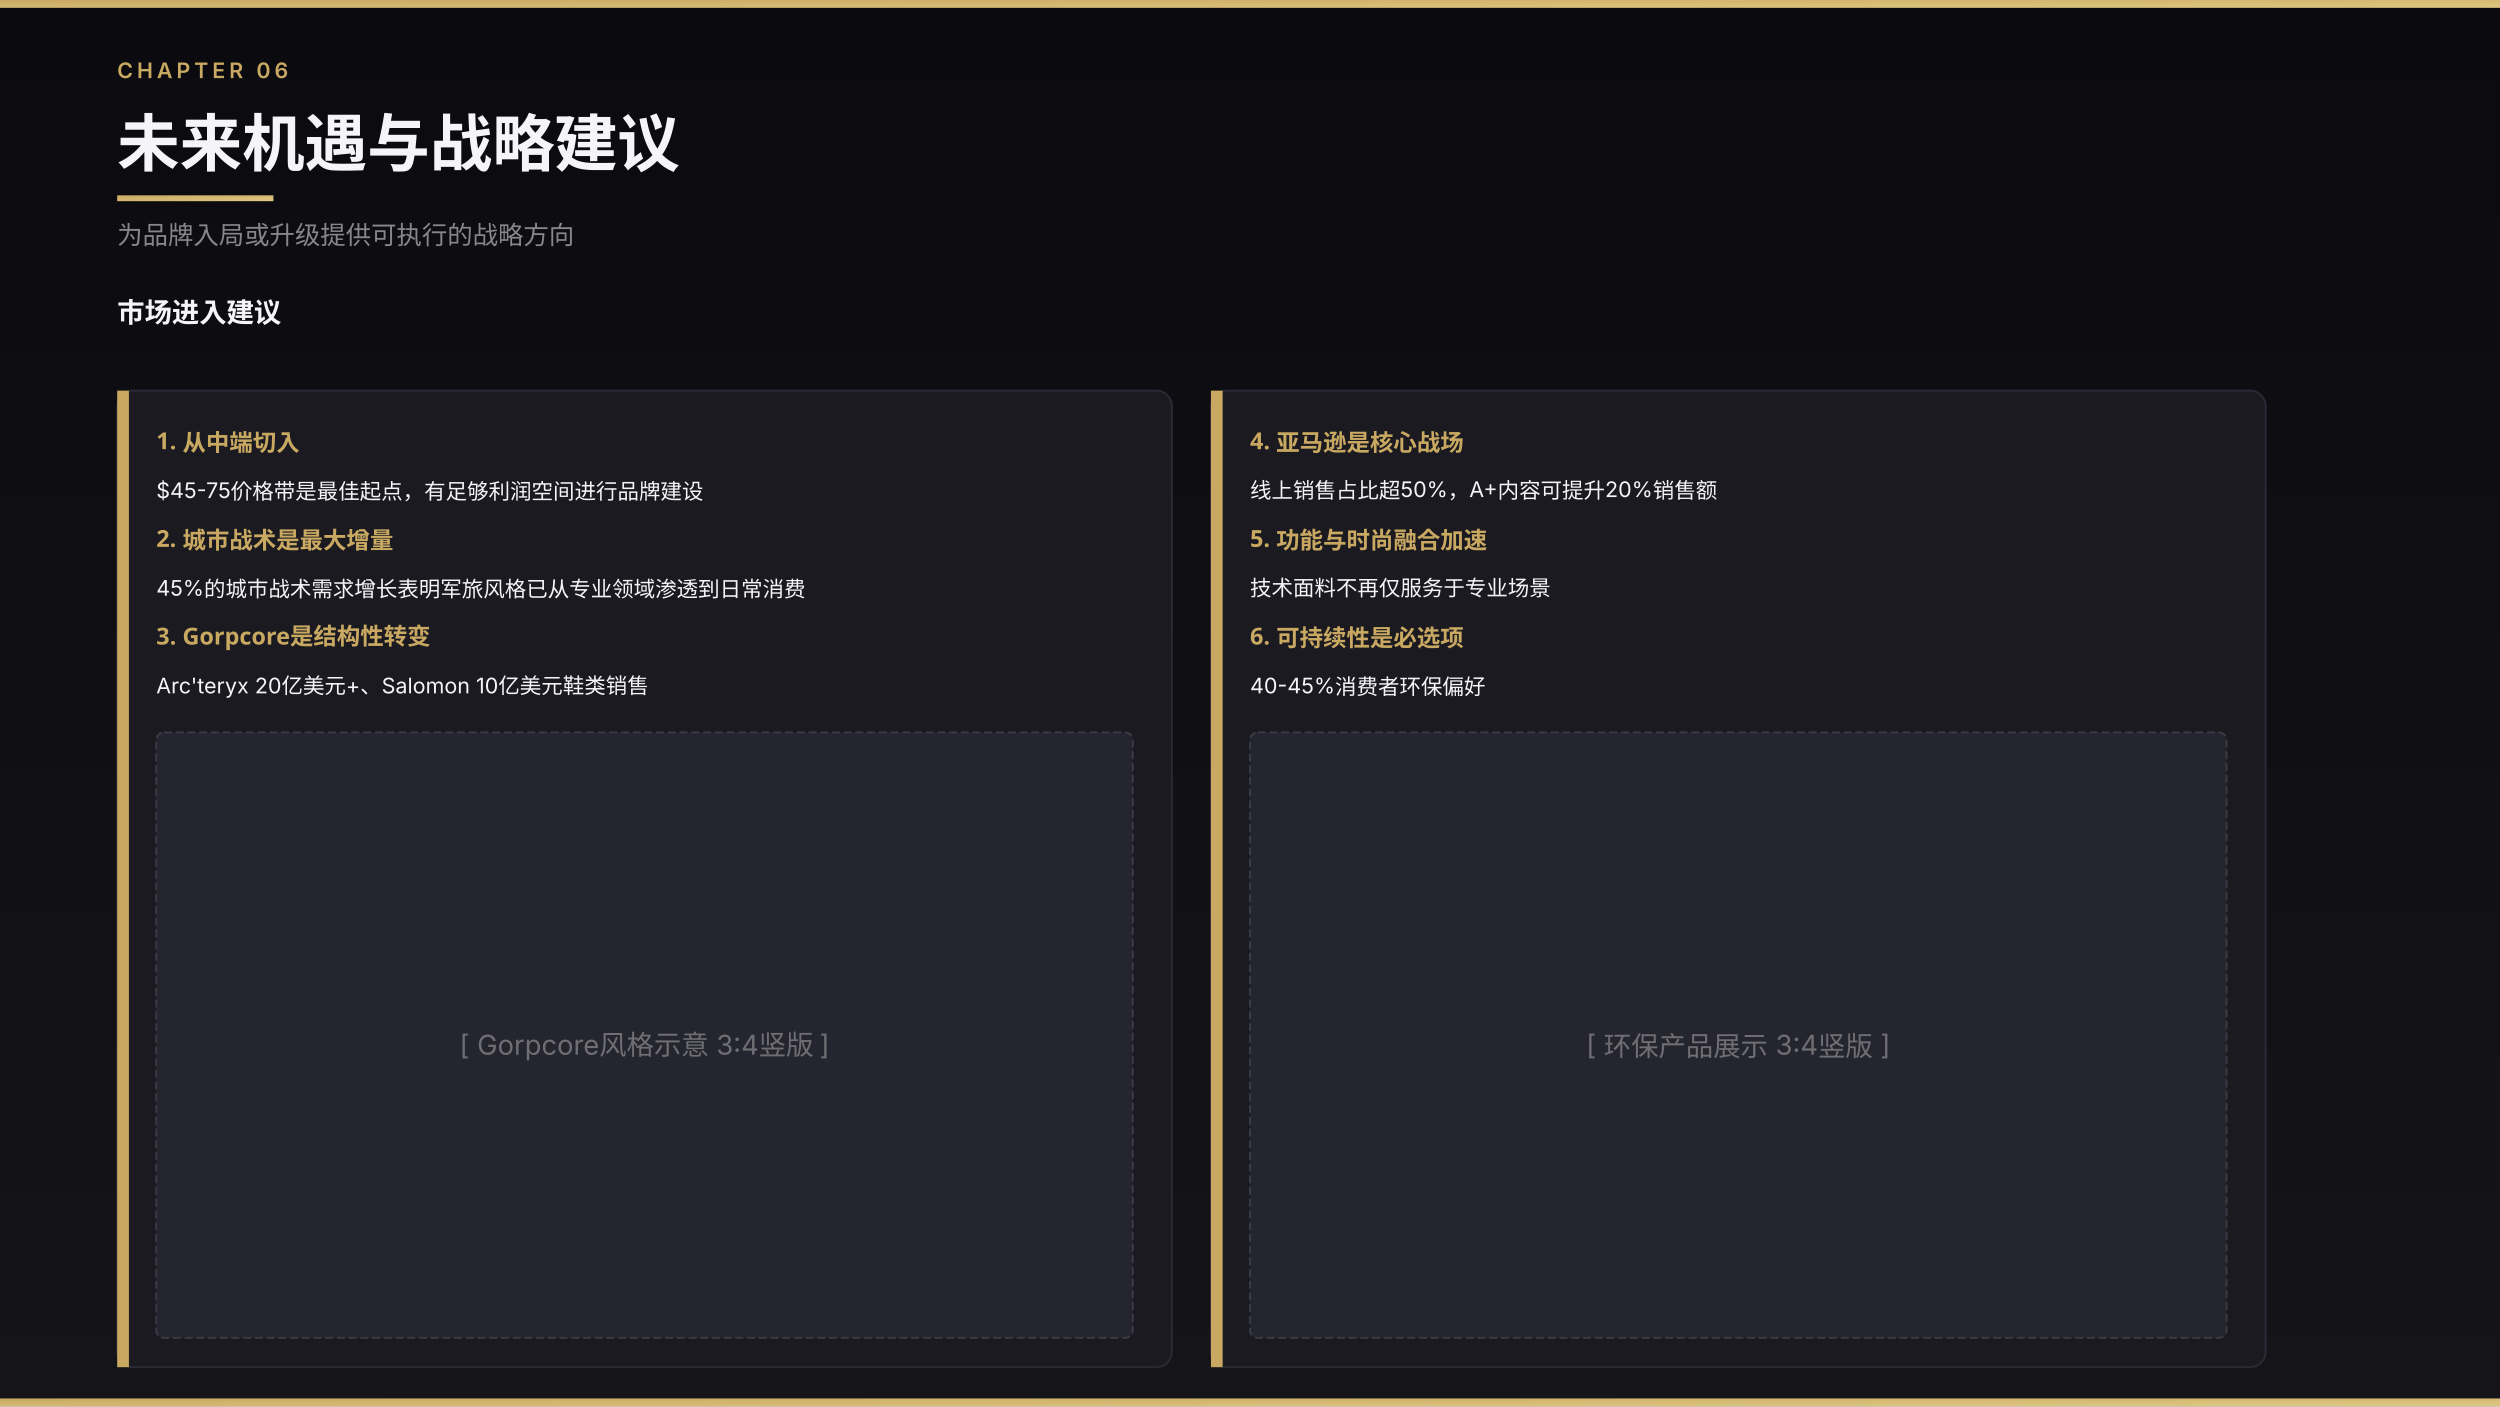
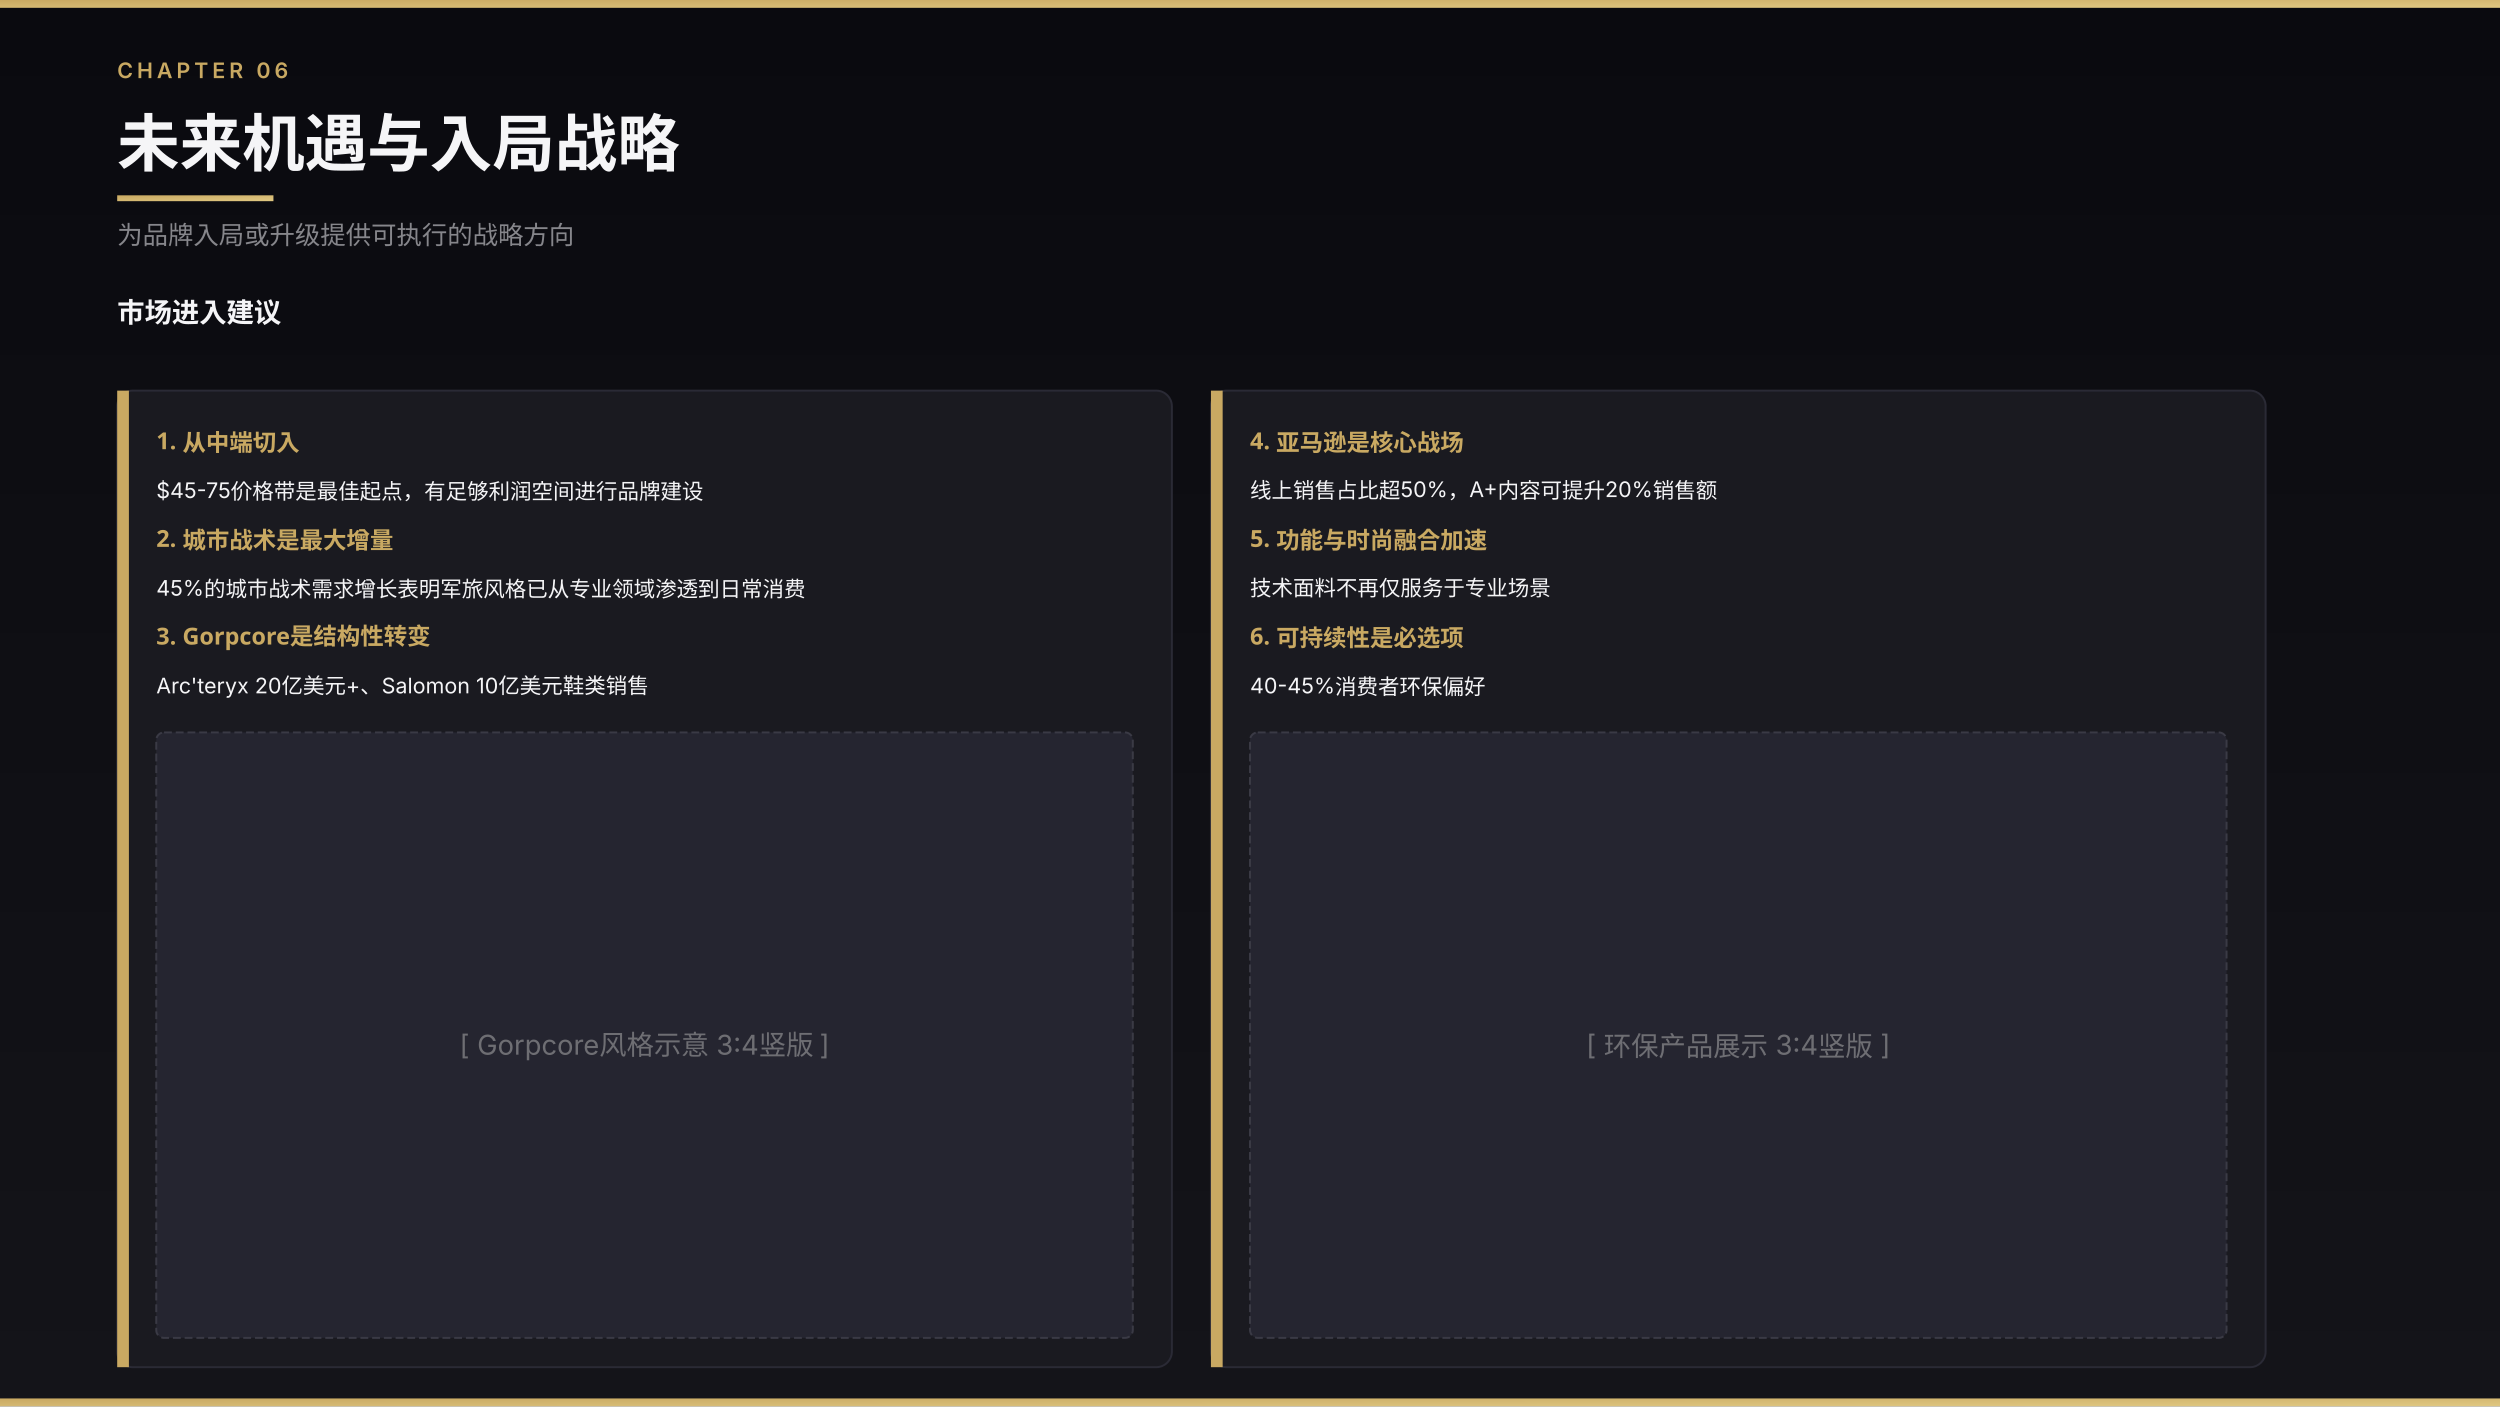
<svg xmlns="http://www.w3.org/2000/svg" viewBox="0 0 1280 720" width="1280" height="720">
  <defs>
    <linearGradient id="bgGradient" x1="0%" y1="0%" x2="0%" y2="100%">
      <stop offset="0%" stop-color="#0a0a0f" />
      <stop offset="100%" stop-color="#141419" />
    </linearGradient>
    <linearGradient id="accentGradient" x1="0%" y1="0%" x2="100%" y2="100%">
      <stop offset="0%" stop-color="#c9a962" />
      <stop offset="100%" stop-color="#e0c882" />
    </linearGradient>
  </defs>
  <rect width="1280" height="720" fill="url(#bgGradient)" />
  <rect x="0" y="0" width="1280" height="4" fill="url(#accentGradient)" />
  <g transform="translate(60, 40)">
    <text fill="#c9a962" font-family="Inter, sans-serif" font-size="11" font-weight="600" letter-spacing="2">CHAPTER 06</text>
  </g>
-   <text x="60" y="85" fill="#f5f5f7" font-family="Space Grotesk, Inter, sans-serif" font-size="32" font-weight="700">未来机遇与战略建议</text>
+   <text x="60" y="85" fill="#f5f5f7" font-family="Space Grotesk, Inter, sans-serif" font-size="32" font-weight="700">未来机遇与入局战略</text>
  <rect x="60" y="100" width="80" height="3" fill="url(#accentGradient)" />
  <text x="60" y="125" fill="#86868b" font-family="Inter, sans-serif" font-size="13">为品牌入局或升级提供可执行的战略方向</text>
  <text x="60" y="165" fill="#f5f5f7" font-family="Space Grotesk, sans-serif" font-size="14" font-weight="600">市场进入建议</text>
  <g transform="translate(60, 200)">
    <rect x="0" y="0" width="540" height="500" rx="8" fill="#1a1a20" stroke="#2a2a35" />
    <rect x="0" y="0" width="6" height="500" fill="#c9a962" />
    <text x="20" y="30" fill="#c9a962" font-family="Space Grotesk, sans-serif" font-size="12" font-weight="600">1. 从中端切入</text>
    <text x="20" y="55" fill="#f5f5f7" font-family="Inter, sans-serif" font-size="11">$45-75价格带是最佳起点，有足够利润空间进行品牌建设</text>
    <text x="20" y="80" fill="#c9a962" font-family="Space Grotesk, sans-serif" font-size="12" font-weight="600">2. 城市战术是最大增量</text>
    <text x="20" y="105" fill="#f5f5f7" font-family="Inter, sans-serif" font-size="11">45%的城市战术需求增长表明军旅风格已从专业领域渗透到日常消费</text>
    <text x="20" y="130" fill="#c9a962" font-family="Space Grotesk, sans-serif" font-size="12" font-weight="600">3. Gorpcore是结构性转变</text>
    <text x="20" y="155" fill="#f5f5f7" font-family="Inter, sans-serif" font-size="11">Arc'teryx 20亿美元+、Salomon 10亿美元鞋类销售</text>
    <rect x="20" y="175" width="500" height="310" rx="4" fill="#252530" stroke="#3a3a45" stroke-dasharray="4,2" />
    <text x="270" y="340" text-anchor="middle" fill="#6e6e73" font-family="Inter, sans-serif" font-size="14">[ Gorpcore风格示意 3:4竖版 ]</text>
  </g>
  <g transform="translate(620, 200)">
    <rect x="0" y="0" width="540" height="500" rx="8" fill="#1a1a20" stroke="#2a2a35" />
    <rect x="0" y="0" width="6" height="500" fill="#c9a962" />
    <text x="20" y="30" fill="#c9a962" font-family="Space Grotesk, sans-serif" font-size="12" font-weight="600">4. 亚马逊是核心战场</text>
    <text x="20" y="55" fill="#f5f5f7" font-family="Inter, sans-serif" font-size="11">线上销售占比超50%，A+内容可提升20%销售额</text>
    <text x="20" y="80" fill="#c9a962" font-family="Space Grotesk, sans-serif" font-size="12" font-weight="600">5. 功能与时尚融合加速</text>
    <text x="20" y="105" fill="#f5f5f7" font-family="Inter, sans-serif" font-size="11">技术面料不再仅服务于专业场景</text>
    <text x="20" y="130" fill="#c9a962" font-family="Space Grotesk, sans-serif" font-size="12" font-weight="600">6. 可持续性是必选项</text>
    <text x="20" y="155" fill="#f5f5f7" font-family="Inter, sans-serif" font-size="11">40-45%消费者环保偏好</text>
    <rect x="20" y="175" width="500" height="310" rx="4" fill="#252530" stroke="#3a3a45" stroke-dasharray="4,2" />
    <text x="270" y="340" text-anchor="middle" fill="#6e6e73" font-family="Inter, sans-serif" font-size="14">[ 环保产品展示 3:4竖版 ]</text>
  </g>
  <rect x="0" y="716" width="1280" height="4" fill="url(#accentGradient)" />
</svg>
